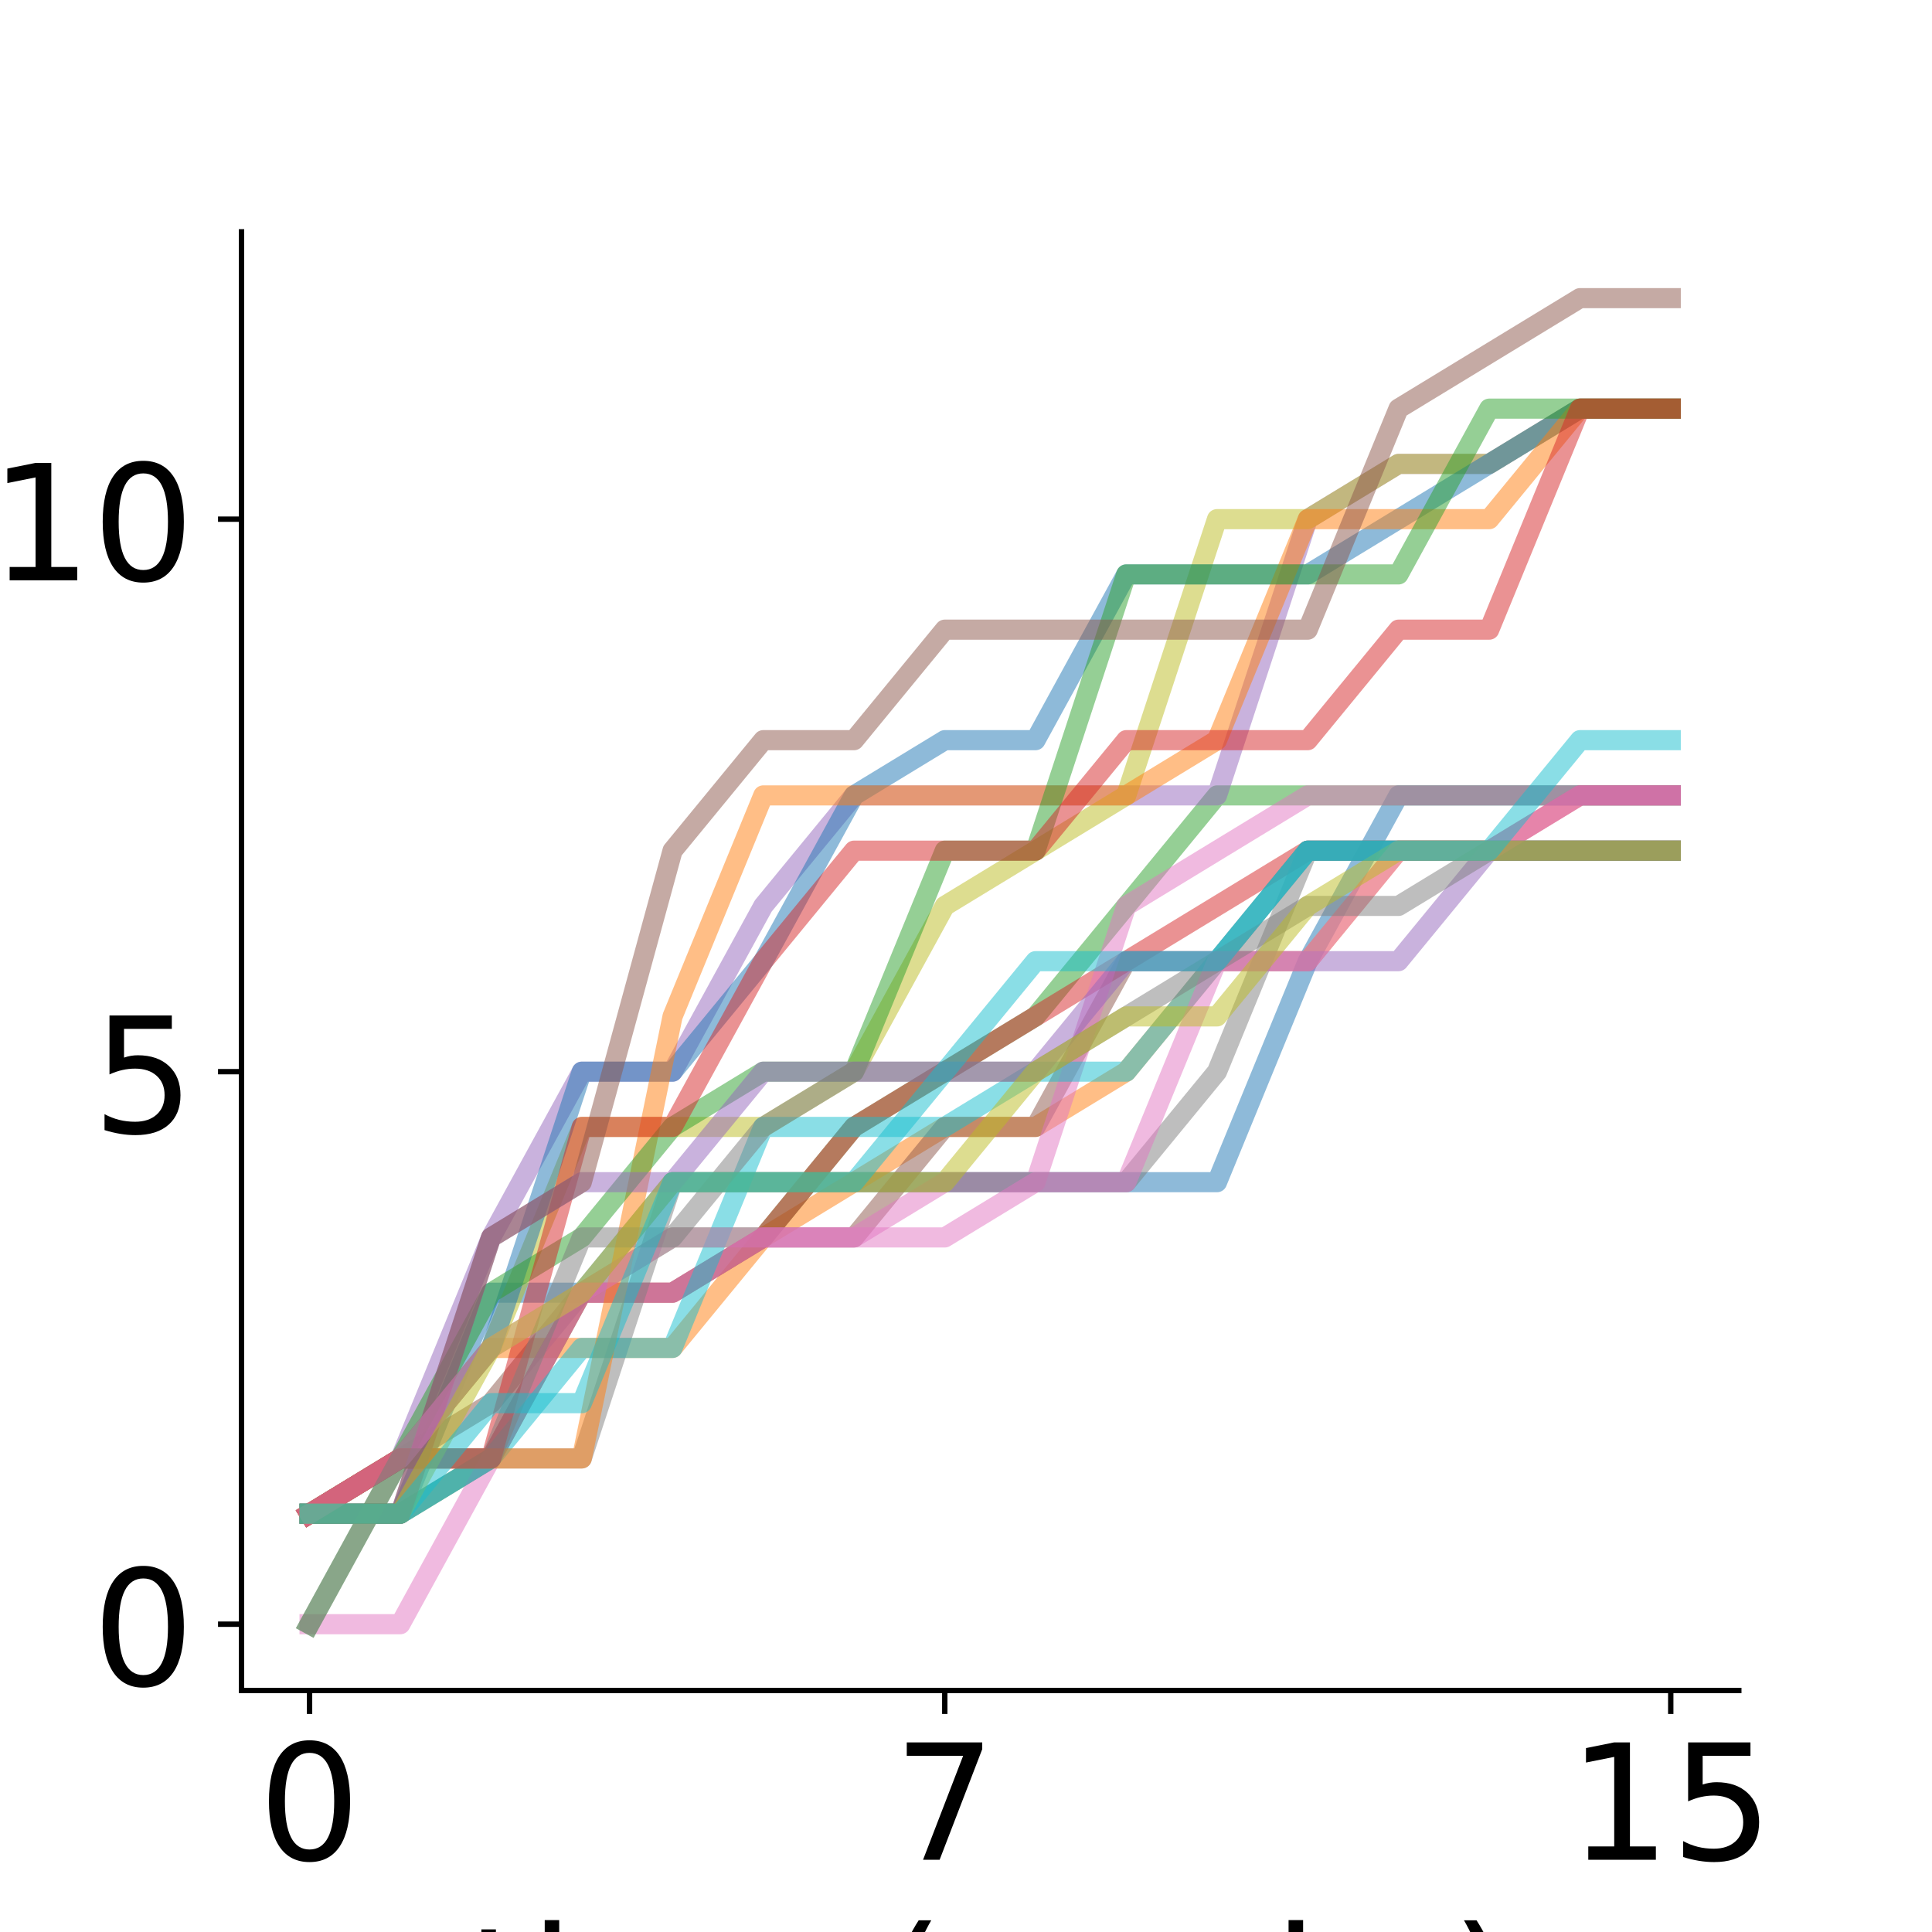
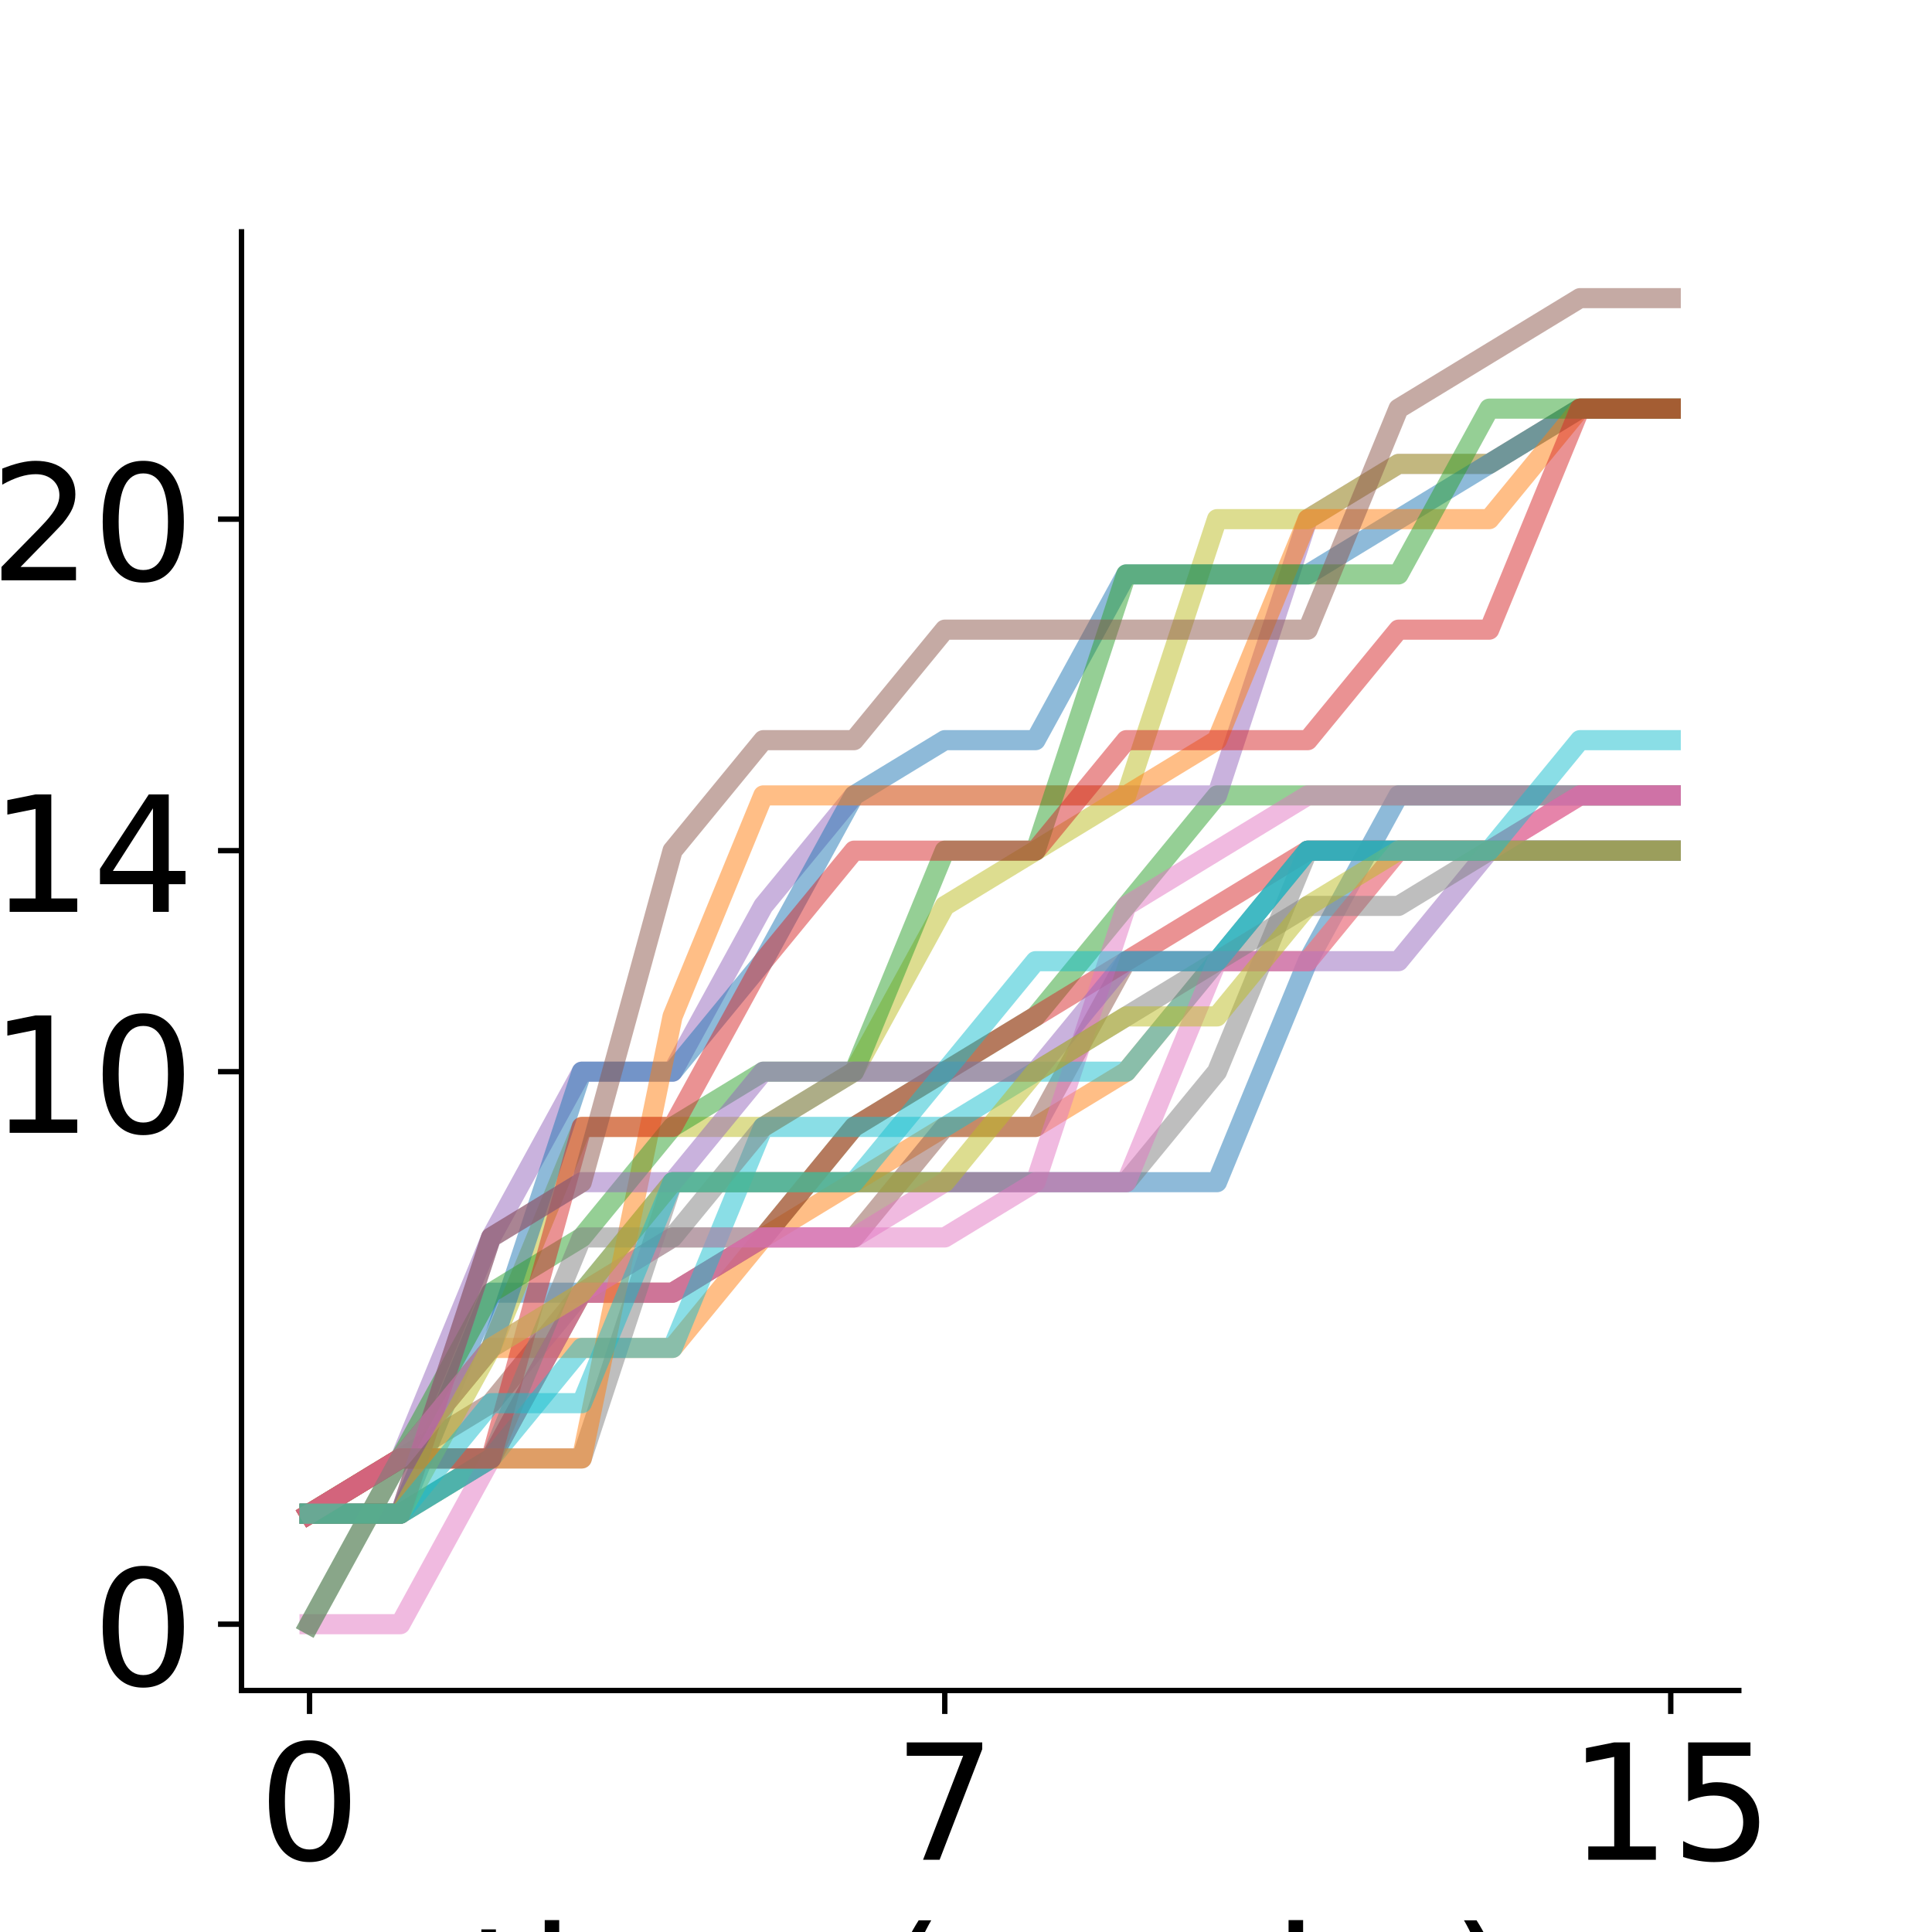
<svg xmlns="http://www.w3.org/2000/svg" xmlns:xlink="http://www.w3.org/1999/xlink" width="288pt" height="288pt" viewBox="0 0 288 288" version="1.1">
  <defs>
    <style type="text/css">*{stroke-linejoin: round; stroke-linecap: butt}</style>
  </defs>
  <g id="figure_1">
    <g id="patch_1">
      <path d="M 0 288  L 288 288  L 288 0  L 0 0  z " style="fill: #ffffff" />
    </g>
    <g id="axes_1">
      <g id="patch_2">
        <path d="M 36 252  L 259.2 252  L 259.2 34.56  L 36 34.56  z " style="fill: #ffffff" />
      </g>
      <g id="matplotlib.axis_1">
        <g id="xtick_1">
          <g id="line2d_1">
            <defs>
-               <path id="m379b5f8b2e" d="M 0 0  L 0 3.5  " style="stroke: #000000; stroke-width: 0.8" />
-             </defs>
-             <g>
-               <use xlink:href="#m379b5f8b2e" x="46.145" y="252" style="stroke: #000000; stroke-width: 0.8" />
+               <path id="m607ec1aa4e" d="M 0 0  L 0 3.5  " style="stroke: #000000; stroke-width: 0.8" />
+             </defs>
+             <g>
+               <use xlink:href="#m607ec1aa4e" x="46.145" y="252" style="stroke: #000000; stroke-width: 0.8" />
            </g>
          </g>
          <g id="text_1">
            <g transform="translate(38.51046 277.2362) scale(0.24 -0.24)">
              <defs>
                <path id="DejaVuSans-30" d="M 2034 4250  Q 1547 4250 1301 3770  Q 1056 3291 1056 2328  Q 1056 1369 1301 889  Q 1547 409 2034 409  Q 2525 409 2770 889  Q 3016 1369 3016 2328  Q 3016 3291 2770 3770  Q 2525 4250 2034 4250  z M 2034 4750  Q 2819 4750 3233 4129  Q 3647 3509 3647 2328  Q 3647 1150 3233 529  Q 2819 -91 2034 -91  Q 1250 -91 836 529  Q 422 1150 422 2328  Q 422 3509 836 4129  Q 1250 4750 2034 4750  z " transform="scale(0.015625)" />
              </defs>
              <use xlink:href="#DejaVuSans-30" />
            </g>
          </g>
        </g>
        <g id="xtick_2">
          <g id="line2d_2">
            <g>
-               <use xlink:href="#m379b5f8b2e" x="140.836" y="252" style="stroke: #000000; stroke-width: 0.8" />
+               <use xlink:href="#m607ec1aa4e" x="140.836" y="252" style="stroke: #000000; stroke-width: 0.8" />
            </g>
          </g>
          <g id="text_2">
            <g transform="translate(133.2014 277.2362) scale(0.24 -0.24)">
              <defs>
                <path id="DejaVuSans-37" d="M 525 4666  L 3525 4666  L 3525 4397  L 1831 0  L 1172 0  L 2766 4134  L 525 4134  L 525 4666  z " transform="scale(0.015625)" />
              </defs>
              <use xlink:href="#DejaVuSans-37" />
            </g>
          </g>
        </g>
        <g id="xtick_3">
          <g id="line2d_3">
            <g>
-               <use xlink:href="#m379b5f8b2e" x="249.055" y="252" style="stroke: #000000; stroke-width: 0.8" />
+               <use xlink:href="#m607ec1aa4e" x="249.055" y="252" style="stroke: #000000; stroke-width: 0.8" />
            </g>
          </g>
          <g id="text_3">
            <g transform="translate(233.7845 277.2362) scale(0.24 -0.24)">
              <defs>
                <path id="DejaVuSans-31" d="M 794 531  L 1825 531  L 1825 4091  L 703 3866  L 703 4441  L 1819 4666  L 2450 4666  L 2450 531  L 3481 531  L 3481 0  L 794 0  L 794 531  z " transform="scale(0.015625)" />
                <path id="DejaVuSans-35" d="M 691 4666  L 3169 4666  L 3169 4134  L 1269 4134  L 1269 2991  Q 1406 3038 1543 3061  Q 1681 3084 1819 3084  Q 2600 3084 3056 2656  Q 3513 2228 3513 1497  Q 3513 744 3044 326  Q 2575 -91 1722 -91  Q 1428 -91 1123 -41  Q 819 9 494 109  L 494 744  Q 775 591 1075 516  Q 1375 441 1709 441  Q 2250 441 2565 725  Q 2881 1009 2881 1497  Q 2881 1984 2565 2268  Q 2250 2553 1709 2553  Q 1456 2553 1204 2497  Q 953 2441 691 2322  L 691 4666  z " transform="scale(0.015625)" />
              </defs>
              <use xlink:href="#DejaVuSans-31" />
              <use xlink:href="#DejaVuSans-35" x="63.623" />
            </g>
          </g>
        </g>
        <g id="text_4">
          <g transform="translate(69.53063 304.4638) scale(0.24 -0.24)">
            <defs>
              <path id="DejaVuSans-74" d="M 1172 4494  L 1172 3500  L 2356 3500  L 2356 3053  L 1172 3053  L 1172 1153  Q 1172 725 1289 603  Q 1406 481 1766 481  L 2356 481  L 2356 0  L 1766 0  Q 1100 0 847 248  Q 594 497 594 1153  L 594 3053  L 172 3053  L 172 3500  L 594 3500  L 594 4494  L 1172 4494  z " transform="scale(0.015625)" />
              <path id="DejaVuSans-69" d="M 603 3500  L 1178 3500  L 1178 0  L 603 0  L 603 3500  z M 603 4863  L 1178 4863  L 1178 4134  L 603 4134  L 603 4863  z " transform="scale(0.015625)" />
              <path id="DejaVuSans-6d" d="M 3328 2828  Q 3544 3216 3844 3400  Q 4144 3584 4550 3584  Q 5097 3584 5394 3201  Q 5691 2819 5691 2113  L 5691 0  L 5113 0  L 5113 2094  Q 5113 2597 4934 2840  Q 4756 3084 4391 3084  Q 3944 3084 3684 2787  Q 3425 2491 3425 1978  L 3425 0  L 2847 0  L 2847 2094  Q 2847 2600 2669 2842  Q 2491 3084 2119 3084  Q 1678 3084 1418 2786  Q 1159 2488 1159 1978  L 1159 0  L 581 0  L 581 3500  L 1159 3500  L 1159 2956  Q 1356 3278 1631 3431  Q 1906 3584 2284 3584  Q 2666 3584 2933 3390  Q 3200 3197 3328 2828  z " transform="scale(0.015625)" />
              <path id="DejaVuSans-65" d="M 3597 1894  L 3597 1613  L 953 1613  Q 991 1019 1311 708  Q 1631 397 2203 397  Q 2534 397 2845 478  Q 3156 559 3463 722  L 3463 178  Q 3153 47 2828 -22  Q 2503 -91 2169 -91  Q 1331 -91 842 396  Q 353 884 353 1716  Q 353 2575 817 3079  Q 1281 3584 2069 3584  Q 2775 3584 3186 3129  Q 3597 2675 3597 1894  z M 3022 2063  Q 3016 2534 2758 2815  Q 2500 3097 2075 3097  Q 1594 3097 1305 2825  Q 1016 2553 972 2059  L 3022 2063  z " transform="scale(0.015625)" />
              <path id="DejaVuSans-20" transform="scale(0.015625)" />
              <path id="DejaVuSans-28" d="M 1984 4856  Q 1566 4138 1362 3434  Q 1159 2731 1159 2009  Q 1159 1288 1364 580  Q 1569 -128 1984 -844  L 1484 -844  Q 1016 -109 783 600  Q 550 1309 550 2009  Q 550 2706 781 3412  Q 1013 4119 1484 4856  L 1984 4856  z " transform="scale(0.015625)" />
              <path id="DejaVuSans-77" d="M 269 3500  L 844 3500  L 1563 769  L 2278 3500  L 2956 3500  L 3675 769  L 4391 3500  L 4966 3500  L 4050 0  L 3372 0  L 2619 2869  L 1863 0  L 1184 0  L 269 3500  z " transform="scale(0.015625)" />
              <path id="DejaVuSans-6b" d="M 581 4863  L 1159 4863  L 1159 1991  L 2875 3500  L 3609 3500  L 1753 1863  L 3688 0  L 2938 0  L 1159 1709  L 1159 0  L 581 0  L 581 4863  z " transform="scale(0.015625)" />
              <path id="DejaVuSans-73" d="M 2834 3397  L 2834 2853  Q 2591 2978 2328 3040  Q 2066 3103 1784 3103  Q 1356 3103 1142 2972  Q 928 2841 928 2578  Q 928 2378 1081 2264  Q 1234 2150 1697 2047  L 1894 2003  Q 2506 1872 2764 1633  Q 3022 1394 3022 966  Q 3022 478 2636 193  Q 2250 -91 1575 -91  Q 1294 -91 989 -36  Q 684 19 347 128  L 347 722  Q 666 556 975 473  Q 1284 391 1588 391  Q 1994 391 2212 530  Q 2431 669 2431 922  Q 2431 1156 2273 1281  Q 2116 1406 1581 1522  L 1381 1569  Q 847 1681 609 1914  Q 372 2147 372 2553  Q 372 3047 722 3315  Q 1072 3584 1716 3584  Q 2034 3584 2315 3537  Q 2597 3491 2834 3397  z " transform="scale(0.015625)" />
              <path id="DejaVuSans-29" d="M 513 4856  L 1013 4856  Q 1481 4119 1714 3412  Q 1947 2706 1947 2009  Q 1947 1309 1714 600  Q 1481 -109 1013 -844  L 513 -844  Q 928 -128 1133 580  Q 1338 1288 1338 2009  Q 1338 2731 1133 3434  Q 928 4138 513 4856  z " transform="scale(0.015625)" />
            </defs>
            <use xlink:href="#DejaVuSans-74" />
            <use xlink:href="#DejaVuSans-69" x="39.209" />
            <use xlink:href="#DejaVuSans-6d" x="66.992" />
            <use xlink:href="#DejaVuSans-65" x="164.404" />
            <use xlink:href="#DejaVuSans-20" x="225.928" />
            <use xlink:href="#DejaVuSans-28" x="257.715" />
            <use xlink:href="#DejaVuSans-77" x="296.729" />
            <use xlink:href="#DejaVuSans-65" x="378.516" />
            <use xlink:href="#DejaVuSans-65" x="440.039" />
            <use xlink:href="#DejaVuSans-6b" x="501.562" />
            <use xlink:href="#DejaVuSans-73" x="559.473" />
            <use xlink:href="#DejaVuSans-29" x="611.572" />
          </g>
        </g>
      </g>
      <g id="matplotlib.axis_2">
        <g id="ytick_1">
          <g id="line2d_4">
            <defs>
-               <path id="m4acf3226ee" d="M 0 0  L -3.5 0  " style="stroke: #000000; stroke-width: 0.8" />
-             </defs>
-             <g>
-               <use xlink:href="#m4acf3226ee" x="36" y="242.116" style="stroke: #000000; stroke-width: 0.8" />
+               <path id="m9084bc648a" d="M 0 0  L -3.5 0  " style="stroke: #000000; stroke-width: 0.8" />
+             </defs>
+             <g>
+               <use xlink:href="#m9084bc648a" x="36" y="242.116" style="stroke: #000000; stroke-width: 0.8" />
            </g>
          </g>
          <g id="text_5">
            <g transform="translate(13.73 251.2345) scale(0.24 -0.24)">
              <use xlink:href="#DejaVuSans-30" />
            </g>
          </g>
        </g>
        <g id="ytick_2">
          <g id="line2d_5">
            <g>
-               <use xlink:href="#m4acf3226ee" x="36" y="159.753" style="stroke: #000000; stroke-width: 0.8" />
+               <use xlink:href="#m9084bc648a" x="36" y="159.753" style="stroke: #000000; stroke-width: 0.8" />
            </g>
          </g>
          <g id="text_6">
-             <g transform="translate(13.73 168.8709) scale(0.24 -0.24)">
-               <use xlink:href="#DejaVuSans-35" />
+             <g transform="translate(-1.54 168.8709) scale(0.24 -0.24)">
+               <use xlink:href="#DejaVuSans-31" />
+               <use xlink:href="#DejaVuSans-30" x="63.623" />
            </g>
          </g>
        </g>
        <g id="ytick_3">
          <g id="line2d_6">
            <g>
-               <use xlink:href="#m4acf3226ee" x="36" y="77.389" style="stroke: #000000; stroke-width: 0.8" />
+               <use xlink:href="#m9084bc648a" x="36" y="77.389" style="stroke: #000000; stroke-width: 0.8" />
            </g>
          </g>
          <g id="text_7">
            <g transform="translate(-1.54 86.50722) scale(0.24 -0.24)">
+               <defs>
+                 <path id="DejaVuSans-32" d="M 1228 531  L 3431 531  L 3431 0  L 469 0  L 469 531  Q 828 903 1448 1529  Q 2069 2156 2228 2338  Q 2531 2678 2651 2914  Q 2772 3150 2772 3378  Q 2772 3750 2511 3984  Q 2250 4219 1831 4219  Q 1534 4219 1204 4116  Q 875 4013 500 3803  L 500 4441  Q 881 4594 1212 4672  Q 1544 4750 1819 4750  Q 2544 4750 2975 4387  Q 3406 4025 3406 3419  Q 3406 3131 3298 2873  Q 3191 2616 2906 2266  Q 2828 2175 2409 1742  Q 1991 1309 1228 531  z " transform="scale(0.015625)" />
+               </defs>
+               <use xlink:href="#DejaVuSans-32" />
+               <use xlink:href="#DejaVuSans-30" x="63.623" />
+             </g>
+           </g>
+         </g>
+         <g id="ytick_4">
+           <g id="line2d_7">
+             <g>
+               <use xlink:href="#m9084bc648a" x="36" y="126.807" style="stroke: #000000; stroke-width: 0.8" />
+             </g>
+           </g>
+           <g id="text_8">
+             <g transform="translate(-1.54 135.9254) scale(0.24 -0.24)">
+               <defs>
+                 <path id="DejaVuSans-34" d="M 2419 4116  L 825 1625  L 2419 1625  L 2419 4116  z M 2253 4666  L 3047 4666  L 3047 1625  L 3713 1625  L 3713 1100  L 3047 1100  L 3047 0  L 2419 0  L 2419 1100  L 313 1100  L 313 1709  L 2253 4666  z " transform="scale(0.015625)" />
+               </defs>
              <use xlink:href="#DejaVuSans-31" />
-               <use xlink:href="#DejaVuSans-30" x="63.623" />
-             </g>
-           </g>
-         </g>
-         <g id="text_8">
-           <g transform="translate(-37.406 236.5462) rotate(-90) scale(0.24 -0.24)">
+               <use xlink:href="#DejaVuSans-34" x="63.623" />
+             </g>
+           </g>
+         </g>
+         <g id="text_9">
+           <g transform="translate(-37.406 232.3088) rotate(-90) scale(0.24 -0.24)">
            <defs>
              <path id="DejaVuSans-72" d="M 2631 2963  Q 2534 3019 2420 3045  Q 2306 3072 2169 3072  Q 1681 3072 1420 2755  Q 1159 2438 1159 1844  L 1159 0  L 581 0  L 581 3500  L 1159 3500  L 1159 2956  Q 1341 3275 1631 3429  Q 1922 3584 2338 3584  Q 2397 3584 2469 3576  Q 2541 3569 2628 3553  L 2631 2963  z " transform="scale(0.015625)" />
              <path id="DejaVuSans-61" d="M 2194 1759  Q 1497 1759 1228 1600  Q 959 1441 959 1056  Q 959 750 1161 570  Q 1363 391 1709 391  Q 2188 391 2477 730  Q 2766 1069 2766 1631  L 2766 1759  L 2194 1759  z M 3341 1997  L 3341 0  L 2766 0  L 2766 531  Q 2569 213 2275 61  Q 1981 -91 1556 -91  Q 1019 -91 701 211  Q 384 513 384 1019  Q 384 1609 779 1909  Q 1175 2209 1959 2209  L 2766 2209  L 2766 2266  Q 2766 2663 2505 2880  Q 2244 3097 1772 3097  Q 1472 3097 1187 3025  Q 903 2953 641 2809  L 641 3341  Q 956 3463 1253 3523  Q 1550 3584 1831 3584  Q 2591 3584 2966 3190  Q 3341 2797 3341 1997  z " transform="scale(0.015625)" />
              <path id="DejaVuSans-63" d="M 3122 3366  L 3122 2828  Q 2878 2963 2633 3030  Q 2388 3097 2138 3097  Q 1578 3097 1268 2742  Q 959 2388 959 1747  Q 959 1106 1268 751  Q 1578 397 2138 397  Q 2388 397 2633 464  Q 2878 531 3122 666  L 3122 134  Q 2881 22 2623 -34  Q 2366 -91 2075 -91  Q 1284 -91 818 406  Q 353 903 353 1747  Q 353 2603 823 3093  Q 1294 3584 2113 3584  Q 2378 3584 2631 3529  Q 2884 3475 3122 3366  z " transform="scale(0.015625)" />
              <path id="DejaVuSans-68" d="M 3513 2113  L 3513 0  L 2938 0  L 2938 2094  Q 2938 2591 2744 2837  Q 2550 3084 2163 3084  Q 1697 3084 1428 2787  Q 1159 2491 1159 1978  L 1159 0  L 581 0  L 581 4863  L 1159 4863  L 1159 2956  Q 1366 3272 1645 3428  Q 1925 3584 2291 3584  Q 2894 3584 3203 3211  Q 3513 2838 3513 2113  z " transform="scale(0.015625)" />
-               <path id="DejaVuSans-6f" d="M 1959 3097  Q 1497 3097 1228 2736  Q 959 2375 959 1747  Q 959 1119 1226 758  Q 1494 397 1959 397  Q 2419 397 2687 759  Q 2956 1122 2956 1747  Q 2956 2369 2687 2733  Q 2419 3097 1959 3097  z M 1959 3584  Q 2709 3584 3137 3096  Q 3566 2609 3566 1747  Q 3566 888 3137 398  Q 2709 -91 1959 -91  Q 1206 -91 779 398  Q 353 888 353 1747  Q 353 2609 779 3096  Q 1206 3584 1959 3584  z " transform="scale(0.015625)" />
              <path id="DejaVuSans-75" d="M 544 1381  L 544 3500  L 1119 3500  L 1119 1403  Q 1119 906 1312 657  Q 1506 409 1894 409  Q 2359 409 2629 706  Q 2900 1003 2900 1516  L 2900 3500  L 3475 3500  L 3475 0  L 2900 0  L 2900 538  Q 2691 219 2414 64  Q 2138 -91 1772 -91  Q 1169 -91 856 284  Q 544 659 544 1381  z M 1991 3584  L 1991 3584  z " transform="scale(0.015625)" />
+               <path id="DejaVuSans-6e" d="M 3513 2113  L 3513 0  L 2938 0  L 2938 2094  Q 2938 2591 2744 2837  Q 2550 3084 2163 3084  Q 1697 3084 1428 2787  Q 1159 2491 1159 1978  L 1159 0  L 581 0  L 581 3500  L 1159 3500  L 1159 2956  Q 1366 3272 1645 3428  Q 1925 3584 2291 3584  Q 2894 3584 3203 3211  Q 3513 2838 3513 2113  z " transform="scale(0.015625)" />
            </defs>
            <use xlink:href="#DejaVuSans-72" />
            <use xlink:href="#DejaVuSans-65" x="38.863" />
            <use xlink:href="#DejaVuSans-73" x="100.387" />
            <use xlink:href="#DejaVuSans-65" x="152.486" />
            <use xlink:href="#DejaVuSans-61" x="214.01" />
            <use xlink:href="#DejaVuSans-72" x="275.289" />
            <use xlink:href="#DejaVuSans-63" x="314.152" />
            <use xlink:href="#DejaVuSans-68" x="369.133" />
            <use xlink:href="#DejaVuSans-20" x="432.512" />
-             <use xlink:href="#DejaVuSans-68" x="464.299" />
-             <use xlink:href="#DejaVuSans-6f" x="527.678" />
-             <use xlink:href="#DejaVuSans-75" x="588.859" />
-             <use xlink:href="#DejaVuSans-72" x="652.238" />
-             <use xlink:href="#DejaVuSans-73" x="693.352" />
-             <use xlink:href="#DejaVuSans-20" x="745.451" />
+             <use xlink:href="#DejaVuSans-75" x="464.299" />
+             <use xlink:href="#DejaVuSans-6e" x="527.678" />
+             <use xlink:href="#DejaVuSans-69" x="591.057" />
+             <use xlink:href="#DejaVuSans-74" x="618.84" />
+             <use xlink:href="#DejaVuSans-73" x="658.049" />
+             <use xlink:href="#DejaVuSans-20" x="710.148" />
          </g>
          <g transform="translate(-10.53125 210.765) rotate(-90) scale(0.24 -0.24)">
            <defs>
+               <path id="DejaVuSans-6f" d="M 1959 3097  Q 1497 3097 1228 2736  Q 959 2375 959 1747  Q 959 1119 1226 758  Q 1494 397 1959 397  Q 2419 397 2687 759  Q 2956 1122 2956 1747  Q 2956 2369 2687 2733  Q 2419 3097 1959 3097  z M 1959 3584  Q 2709 3584 3137 3096  Q 3566 2609 3566 1747  Q 3566 888 3137 398  Q 2709 -91 1959 -91  Q 1206 -91 779 398  Q 353 888 353 1747  Q 353 2609 779 3096  Q 1206 3584 1959 3584  z " transform="scale(0.015625)" />
              <path id="DejaVuSans-70" d="M 1159 525  L 1159 -1331  L 581 -1331  L 581 3500  L 1159 3500  L 1159 2969  Q 1341 3281 1617 3432  Q 1894 3584 2278 3584  Q 2916 3584 3314 3078  Q 3713 2572 3713 1747  Q 3713 922 3314 415  Q 2916 -91 2278 -91  Q 1894 -91 1617 61  Q 1341 213 1159 525  z M 3116 1747  Q 3116 2381 2855 2742  Q 2594 3103 2138 3103  Q 1681 3103 1420 2742  Q 1159 2381 1159 1747  Q 1159 1113 1420 752  Q 1681 391 2138 391  Q 2594 391 2855 752  Q 3116 1113 3116 1747  z " transform="scale(0.015625)" />
              <path id="DejaVuSans-6c" d="M 603 4863  L 1178 4863  L 1178 0  L 603 0  L 603 4863  z " transform="scale(0.015625)" />
              <path id="DejaVuSans-64" d="M 2906 2969  L 2906 4863  L 3481 4863  L 3481 0  L 2906 0  L 2906 525  Q 2725 213 2448 61  Q 2172 -91 1784 -91  Q 1150 -91 751 415  Q 353 922 353 1747  Q 353 2572 751 3078  Q 1150 3584 1784 3584  Q 2172 3584 2448 3432  Q 2725 3281 2906 2969  z M 947 1747  Q 947 1113 1208 752  Q 1469 391 1925 391  Q 2381 391 2643 752  Q 2906 1113 2906 1747  Q 2906 2381 2643 2742  Q 2381 3103 1925 3103  Q 1469 3103 1208 2742  Q 947 2381 947 1747  z " transform="scale(0.015625)" />
            </defs>
            <use xlink:href="#DejaVuSans-20" />
            <use xlink:href="#DejaVuSans-63" x="31.787" />
            <use xlink:href="#DejaVuSans-6f" x="86.768" />
            <use xlink:href="#DejaVuSans-6d" x="147.949" />
            <use xlink:href="#DejaVuSans-70" x="245.361" />
            <use xlink:href="#DejaVuSans-6c" x="308.838" />
            <use xlink:href="#DejaVuSans-65" x="336.621" />
            <use xlink:href="#DejaVuSans-74" x="398.145" />
            <use xlink:href="#DejaVuSans-65" x="437.354" />
            <use xlink:href="#DejaVuSans-64" x="498.877" />
          </g>
        </g>
      </g>
-       <g id="line2d_7">
-         <path d="M 46.145 225.644  L 59.673 225.644  L 73.2 192.698  L 86.727 192.698  L 100.255 176.225  L 113.782 176.225  L 127.309 176.225  L 140.836 176.225  L 154.364 176.225  L 167.891 176.225  L 181.418 176.225  L 194.945 143.28  L 208.473 118.571  L 222 118.571  L 235.527 118.571  L 249.055 118.571  " clip-path="url(#pb279fd0394)" style="fill: none; stroke: #1f77b4; stroke-opacity: 0.5; stroke-width: 3; stroke-linecap: square" />
-       </g>
      <g id="line2d_8">
-         <path d="M 46.145 225.644  L 59.673 217.407  L 73.2 200.935  L 86.727 200.935  L 100.255 200.935  L 113.782 184.462  L 127.309 176.225  L 140.836 167.989  L 154.364 167.989  L 167.891 159.753  L 181.418 143.28  L 194.945 143.28  L 208.473 126.807  L 222 126.807  L 235.527 126.807  L 249.055 126.807  " clip-path="url(#pb279fd0394)" style="fill: none; stroke: #ff7f0e; stroke-opacity: 0.5; stroke-width: 3; stroke-linecap: square" />
+         <path d="M 46.145 225.644  L 59.673 225.644  L 73.2 192.698  L 86.727 192.698  L 100.255 176.225  L 113.782 176.225  L 127.309 176.225  L 140.836 176.225  L 154.364 176.225  L 167.891 176.225  L 181.418 176.225  L 194.945 143.28  L 208.473 118.571  L 222 118.571  L 235.527 118.571  L 249.055 118.571  " clip-path="url(#pa36a1575fc)" style="fill: none; stroke: #1f77b4; stroke-opacity: 0.5; stroke-width: 3; stroke-linecap: square" />
      </g>
      <g id="line2d_9">
-         <path d="M 46.145 225.644  L 59.673 225.644  L 73.2 217.407  L 86.727 192.698  L 100.255 184.462  L 113.782 184.462  L 127.309 167.989  L 140.836 159.753  L 154.364 151.516  L 167.891 135.044  L 181.418 118.571  L 194.945 118.571  L 208.473 118.571  L 222 118.571  L 235.527 118.571  L 249.055 118.571  " clip-path="url(#pb279fd0394)" style="fill: none; stroke: #2ca02c; stroke-opacity: 0.5; stroke-width: 3; stroke-linecap: square" />
+         <path d="M 46.145 225.644  L 59.673 217.407  L 73.2 200.935  L 86.727 200.935  L 100.255 200.935  L 113.782 184.462  L 127.309 176.225  L 140.836 167.989  L 154.364 167.989  L 167.891 159.753  L 181.418 143.28  L 194.945 143.28  L 208.473 126.807  L 222 126.807  L 235.527 126.807  L 249.055 126.807  " clip-path="url(#pa36a1575fc)" style="fill: none; stroke: #ff7f0e; stroke-opacity: 0.5; stroke-width: 3; stroke-linecap: square" />
      </g>
      <g id="line2d_10">
-         <path d="M 46.145 225.644  L 59.673 217.407  L 73.2 217.407  L 86.727 192.698  L 100.255 192.698  L 113.782 184.462  L 127.309 167.989  L 140.836 159.753  L 154.364 151.516  L 167.891 143.28  L 181.418 135.044  L 194.945 126.807  L 208.473 126.807  L 222 126.807  L 235.527 118.571  L 249.055 118.571  " clip-path="url(#pb279fd0394)" style="fill: none; stroke: #d62728; stroke-opacity: 0.5; stroke-width: 3; stroke-linecap: square" />
+         <path d="M 46.145 225.644  L 59.673 225.644  L 73.2 217.407  L 86.727 192.698  L 100.255 184.462  L 113.782 184.462  L 127.309 167.989  L 140.836 159.753  L 154.364 151.516  L 167.891 135.044  L 181.418 118.571  L 194.945 118.571  L 208.473 118.571  L 222 118.571  L 235.527 118.571  L 249.055 118.571  " clip-path="url(#pa36a1575fc)" style="fill: none; stroke: #2ca02c; stroke-opacity: 0.5; stroke-width: 3; stroke-linecap: square" />
      </g>
      <g id="line2d_11">
-         <path d="M 46.145 225.644  L 59.673 217.407  L 73.2 184.462  L 86.727 159.753  L 100.255 159.753  L 113.782 135.044  L 127.309 118.571  L 140.836 118.571  L 154.364 118.571  L 167.891 118.571  L 181.418 118.571  L 194.945 77.389  L 208.473 69.153  L 222 69.153  L 235.527 60.916  L 249.055 60.916  " clip-path="url(#pb279fd0394)" style="fill: none; stroke: #9467bd; stroke-opacity: 0.5; stroke-width: 3; stroke-linecap: square" />
+         <path d="M 46.145 225.644  L 59.673 217.407  L 73.2 217.407  L 86.727 192.698  L 100.255 192.698  L 113.782 184.462  L 127.309 167.989  L 140.836 159.753  L 154.364 151.516  L 167.891 143.28  L 181.418 135.044  L 194.945 126.807  L 208.473 126.807  L 222 126.807  L 235.527 118.571  L 249.055 118.571  " clip-path="url(#pa36a1575fc)" style="fill: none; stroke: #d62728; stroke-opacity: 0.5; stroke-width: 3; stroke-linecap: square" />
      </g>
      <g id="line2d_12">
-         <path d="M 46.145 225.644  L 59.673 217.407  L 73.2 209.171  L 86.727 192.698  L 100.255 192.698  L 113.782 184.462  L 127.309 184.462  L 140.836 167.989  L 154.364 167.989  L 167.891 143.28  L 181.418 143.28  L 194.945 126.807  L 208.473 126.807  L 222 126.807  L 235.527 126.807  L 249.055 126.807  " clip-path="url(#pb279fd0394)" style="fill: none; stroke: #8c564b; stroke-opacity: 0.5; stroke-width: 3; stroke-linecap: square" />
+         <path d="M 46.145 225.644  L 59.673 217.407  L 73.2 184.462  L 86.727 159.753  L 100.255 159.753  L 113.782 135.044  L 127.309 118.571  L 140.836 118.571  L 154.364 118.571  L 167.891 118.571  L 181.418 118.571  L 194.945 77.389  L 208.473 69.153  L 222 69.153  L 235.527 60.916  L 249.055 60.916  " clip-path="url(#pa36a1575fc)" style="fill: none; stroke: #9467bd; stroke-opacity: 0.5; stroke-width: 3; stroke-linecap: square" />
      </g>
      <g id="line2d_13">
-         <path d="M 46.145 242.116  L 59.673 242.116  L 73.2 217.407  L 86.727 192.698  L 100.255 192.698  L 113.782 184.462  L 127.309 184.462  L 140.836 176.225  L 154.364 176.225  L 167.891 135.044  L 181.418 126.807  L 194.945 118.571  L 208.473 118.571  L 222 118.571  L 235.527 118.571  L 249.055 118.571  " clip-path="url(#pb279fd0394)" style="fill: none; stroke: #e377c2; stroke-opacity: 0.5; stroke-width: 3; stroke-linecap: square" />
+         <path d="M 46.145 225.644  L 59.673 217.407  L 73.2 209.171  L 86.727 192.698  L 100.255 192.698  L 113.782 184.462  L 127.309 184.462  L 140.836 167.989  L 154.364 167.989  L 167.891 143.28  L 181.418 143.28  L 194.945 126.807  L 208.473 126.807  L 222 126.807  L 235.527 126.807  L 249.055 126.807  " clip-path="url(#pa36a1575fc)" style="fill: none; stroke: #8c564b; stroke-opacity: 0.5; stroke-width: 3; stroke-linecap: square" />
      </g>
      <g id="line2d_14">
-         <path d="M 46.145 225.644  L 59.673 225.644  L 73.2 217.407  L 86.727 217.407  L 100.255 176.225  L 113.782 176.225  L 127.309 176.225  L 140.836 176.225  L 154.364 176.225  L 167.891 176.225  L 181.418 159.753  L 194.945 126.807  L 208.473 126.807  L 222 126.807  L 235.527 126.807  L 249.055 126.807  " clip-path="url(#pb279fd0394)" style="fill: none; stroke: #7f7f7f; stroke-opacity: 0.5; stroke-width: 3; stroke-linecap: square" />
+         <path d="M 46.145 242.116  L 59.673 242.116  L 73.2 217.407  L 86.727 192.698  L 100.255 192.698  L 113.782 184.462  L 127.309 184.462  L 140.836 176.225  L 154.364 176.225  L 167.891 135.044  L 181.418 126.807  L 194.945 118.571  L 208.473 118.571  L 222 118.571  L 235.527 118.571  L 249.055 118.571  " clip-path="url(#pa36a1575fc)" style="fill: none; stroke: #e377c2; stroke-opacity: 0.5; stroke-width: 3; stroke-linecap: square" />
      </g>
      <g id="line2d_15">
-         <path d="M 46.145 225.644  L 59.673 217.407  L 73.2 200.935  L 86.727 167.989  L 100.255 167.989  L 113.782 167.989  L 127.309 159.753  L 140.836 135.044  L 154.364 126.807  L 167.891 118.571  L 181.418 77.389  L 194.945 77.389  L 208.473 69.153  L 222 69.153  L 235.527 60.916  L 249.055 60.916  " clip-path="url(#pb279fd0394)" style="fill: none; stroke: #bcbd22; stroke-opacity: 0.5; stroke-width: 3; stroke-linecap: square" />
+         <path d="M 46.145 225.644  L 59.673 225.644  L 73.2 217.407  L 86.727 217.407  L 100.255 176.225  L 113.782 176.225  L 127.309 176.225  L 140.836 176.225  L 154.364 176.225  L 167.891 176.225  L 181.418 159.753  L 194.945 126.807  L 208.473 126.807  L 222 126.807  L 235.527 126.807  L 249.055 126.807  " clip-path="url(#pa36a1575fc)" style="fill: none; stroke: #7f7f7f; stroke-opacity: 0.5; stroke-width: 3; stroke-linecap: square" />
      </g>
      <g id="line2d_16">
-         <path d="M 46.145 225.644  L 59.673 225.644  L 73.2 217.407  L 86.727 200.935  L 100.255 200.935  L 113.782 167.989  L 127.309 167.989  L 140.836 167.989  L 154.364 159.753  L 167.891 159.753  L 181.418 143.28  L 194.945 126.807  L 208.473 126.807  L 222 126.807  L 235.527 126.807  L 249.055 126.807  " clip-path="url(#pb279fd0394)" style="fill: none; stroke: #17becf; stroke-opacity: 0.5; stroke-width: 3; stroke-linecap: square" />
+         <path d="M 46.145 225.644  L 59.673 217.407  L 73.2 200.935  L 86.727 167.989  L 100.255 167.989  L 113.782 167.989  L 127.309 159.753  L 140.836 135.044  L 154.364 126.807  L 167.891 118.571  L 181.418 77.389  L 194.945 77.389  L 208.473 69.153  L 222 69.153  L 235.527 60.916  L 249.055 60.916  " clip-path="url(#pa36a1575fc)" style="fill: none; stroke: #bcbd22; stroke-opacity: 0.5; stroke-width: 3; stroke-linecap: square" />
      </g>
      <g id="line2d_17">
-         <path d="M 46.145 225.644  L 59.673 217.407  L 73.2 200.935  L 86.727 159.753  L 100.255 159.753  L 113.782 143.28  L 127.309 118.571  L 140.836 110.335  L 154.364 110.335  L 167.891 85.625  L 181.418 85.625  L 194.945 85.625  L 208.473 77.389  L 222 69.153  L 235.527 60.916  L 249.055 60.916  " clip-path="url(#pb279fd0394)" style="fill: none; stroke: #1f77b4; stroke-opacity: 0.5; stroke-width: 3; stroke-linecap: square" />
+         <path d="M 46.145 225.644  L 59.673 225.644  L 73.2 217.407  L 86.727 200.935  L 100.255 200.935  L 113.782 167.989  L 127.309 167.989  L 140.836 167.989  L 154.364 159.753  L 167.891 159.753  L 181.418 143.28  L 194.945 126.807  L 208.473 126.807  L 222 126.807  L 235.527 126.807  L 249.055 126.807  " clip-path="url(#pa36a1575fc)" style="fill: none; stroke: #17becf; stroke-opacity: 0.5; stroke-width: 3; stroke-linecap: square" />
      </g>
      <g id="line2d_18">
-         <path d="M 46.145 225.644  L 59.673 217.407  L 73.2 217.407  L 86.727 217.407  L 100.255 151.516  L 113.782 118.571  L 127.309 118.571  L 140.836 118.571  L 154.364 118.571  L 167.891 118.571  L 181.418 110.335  L 194.945 77.389  L 208.473 77.389  L 222 77.389  L 235.527 60.916  L 249.055 60.916  " clip-path="url(#pb279fd0394)" style="fill: none; stroke: #ff7f0e; stroke-opacity: 0.5; stroke-width: 3; stroke-linecap: square" />
+         <path d="M 46.145 225.644  L 59.673 217.407  L 73.2 200.935  L 86.727 159.753  L 100.255 159.753  L 113.782 143.28  L 127.309 118.571  L 140.836 110.335  L 154.364 110.335  L 167.891 85.625  L 181.418 85.625  L 194.945 85.625  L 208.473 77.389  L 222 69.153  L 235.527 60.916  L 249.055 60.916  " clip-path="url(#pa36a1575fc)" style="fill: none; stroke: #1f77b4; stroke-opacity: 0.5; stroke-width: 3; stroke-linecap: square" />
      </g>
      <g id="line2d_19">
-         <path d="M 46.145 242.116  L 59.673 217.407  L 73.2 192.698  L 86.727 184.462  L 100.255 167.989  L 113.782 159.753  L 127.309 159.753  L 140.836 126.807  L 154.364 126.807  L 167.891 85.625  L 181.418 85.625  L 194.945 85.625  L 208.473 85.625  L 222 60.916  L 235.527 60.916  L 249.055 60.916  " clip-path="url(#pb279fd0394)" style="fill: none; stroke: #2ca02c; stroke-opacity: 0.5; stroke-width: 3; stroke-linecap: square" />
+         <path d="M 46.145 225.644  L 59.673 217.407  L 73.2 217.407  L 86.727 217.407  L 100.255 151.516  L 113.782 118.571  L 127.309 118.571  L 140.836 118.571  L 154.364 118.571  L 167.891 118.571  L 181.418 110.335  L 194.945 77.389  L 208.473 77.389  L 222 77.389  L 235.527 60.916  L 249.055 60.916  " clip-path="url(#pa36a1575fc)" style="fill: none; stroke: #ff7f0e; stroke-opacity: 0.5; stroke-width: 3; stroke-linecap: square" />
      </g>
      <g id="line2d_20">
-         <path d="M 46.145 225.644  L 59.673 217.407  L 73.2 217.407  L 86.727 167.989  L 100.255 167.989  L 113.782 143.28  L 127.309 126.807  L 140.836 126.807  L 154.364 126.807  L 167.891 110.335  L 181.418 110.335  L 194.945 110.335  L 208.473 93.862  L 222 93.862  L 235.527 60.916  L 249.055 60.916  " clip-path="url(#pb279fd0394)" style="fill: none; stroke: #d62728; stroke-opacity: 0.5; stroke-width: 3; stroke-linecap: square" />
+         <path d="M 46.145 242.116  L 59.673 217.407  L 73.2 192.698  L 86.727 184.462  L 100.255 167.989  L 113.782 159.753  L 127.309 159.753  L 140.836 126.807  L 154.364 126.807  L 167.891 85.625  L 181.418 85.625  L 194.945 85.625  L 208.473 85.625  L 222 60.916  L 235.527 60.916  L 249.055 60.916  " clip-path="url(#pa36a1575fc)" style="fill: none; stroke: #2ca02c; stroke-opacity: 0.5; stroke-width: 3; stroke-linecap: square" />
      </g>
      <g id="line2d_21">
-         <path d="M 46.145 225.644  L 59.673 225.644  L 73.2 184.462  L 86.727 176.225  L 100.255 176.225  L 113.782 159.753  L 127.309 159.753  L 140.836 159.753  L 154.364 159.753  L 167.891 143.28  L 181.418 143.28  L 194.945 143.28  L 208.473 143.28  L 222 126.807  L 235.527 126.807  L 249.055 126.807  " clip-path="url(#pb279fd0394)" style="fill: none; stroke: #9467bd; stroke-opacity: 0.5; stroke-width: 3; stroke-linecap: square" />
+         <path d="M 46.145 225.644  L 59.673 217.407  L 73.2 217.407  L 86.727 167.989  L 100.255 167.989  L 113.782 143.28  L 127.309 126.807  L 140.836 126.807  L 154.364 126.807  L 167.891 110.335  L 181.418 110.335  L 194.945 110.335  L 208.473 93.862  L 222 93.862  L 235.527 60.916  L 249.055 60.916  " clip-path="url(#pa36a1575fc)" style="fill: none; stroke: #d62728; stroke-opacity: 0.5; stroke-width: 3; stroke-linecap: square" />
      </g>
      <g id="line2d_22">
-         <path d="M 46.145 225.644  L 59.673 225.644  L 73.2 184.462  L 86.727 176.225  L 100.255 126.807  L 113.782 110.335  L 127.309 110.335  L 140.836 93.862  L 154.364 93.862  L 167.891 93.862  L 181.418 93.862  L 194.945 93.862  L 208.473 60.916  L 222 52.68  L 235.527 44.444  L 249.055 44.444  " clip-path="url(#pb279fd0394)" style="fill: none; stroke: #8c564b; stroke-opacity: 0.5; stroke-width: 3; stroke-linecap: square" />
+         <path d="M 46.145 225.644  L 59.673 225.644  L 73.2 184.462  L 86.727 176.225  L 100.255 176.225  L 113.782 159.753  L 127.309 159.753  L 140.836 159.753  L 154.364 159.753  L 167.891 143.28  L 181.418 143.28  L 194.945 143.28  L 208.473 143.28  L 222 126.807  L 235.527 126.807  L 249.055 126.807  " clip-path="url(#pa36a1575fc)" style="fill: none; stroke: #9467bd; stroke-opacity: 0.5; stroke-width: 3; stroke-linecap: square" />
      </g>
      <g id="line2d_23">
-         <path d="M 46.145 225.644  L 59.673 217.407  L 73.2 200.935  L 86.727 192.698  L 100.255 184.462  L 113.782 184.462  L 127.309 184.462  L 140.836 184.462  L 154.364 176.225  L 167.891 176.225  L 181.418 143.28  L 194.945 143.28  L 208.473 126.807  L 222 126.807  L 235.527 118.571  L 249.055 118.571  " clip-path="url(#pb279fd0394)" style="fill: none; stroke: #e377c2; stroke-opacity: 0.5; stroke-width: 3; stroke-linecap: square" />
+         <path d="M 46.145 225.644  L 59.673 225.644  L 73.2 184.462  L 86.727 176.225  L 100.255 126.807  L 113.782 110.335  L 127.309 110.335  L 140.836 93.862  L 154.364 93.862  L 167.891 93.862  L 181.418 93.862  L 194.945 93.862  L 208.473 60.916  L 222 52.68  L 235.527 44.444  L 249.055 44.444  " clip-path="url(#pa36a1575fc)" style="fill: none; stroke: #8c564b; stroke-opacity: 0.5; stroke-width: 3; stroke-linecap: square" />
      </g>
      <g id="line2d_24">
-         <path d="M 46.145 242.116  L 59.673 217.407  L 73.2 217.407  L 86.727 184.462  L 100.255 184.462  L 113.782 167.989  L 127.309 159.753  L 140.836 159.753  L 154.364 159.753  L 167.891 151.516  L 181.418 143.28  L 194.945 135.044  L 208.473 135.044  L 222 126.807  L 235.527 126.807  L 249.055 126.807  " clip-path="url(#pb279fd0394)" style="fill: none; stroke: #7f7f7f; stroke-opacity: 0.5; stroke-width: 3; stroke-linecap: square" />
+         <path d="M 46.145 225.644  L 59.673 217.407  L 73.2 200.935  L 86.727 192.698  L 100.255 184.462  L 113.782 184.462  L 127.309 184.462  L 140.836 184.462  L 154.364 176.225  L 167.891 176.225  L 181.418 143.28  L 194.945 143.28  L 208.473 126.807  L 222 126.807  L 235.527 118.571  L 249.055 118.571  " clip-path="url(#pa36a1575fc)" style="fill: none; stroke: #e377c2; stroke-opacity: 0.5; stroke-width: 3; stroke-linecap: square" />
      </g>
      <g id="line2d_25">
-         <path d="M 46.145 225.644  L 59.673 225.644  L 73.2 200.935  L 86.727 192.698  L 100.255 176.225  L 113.782 176.225  L 127.309 176.225  L 140.836 176.225  L 154.364 159.753  L 167.891 151.516  L 181.418 151.516  L 194.945 135.044  L 208.473 126.807  L 222 126.807  L 235.527 126.807  L 249.055 126.807  " clip-path="url(#pb279fd0394)" style="fill: none; stroke: #bcbd22; stroke-opacity: 0.5; stroke-width: 3; stroke-linecap: square" />
+         <path d="M 46.145 242.116  L 59.673 217.407  L 73.2 217.407  L 86.727 184.462  L 100.255 184.462  L 113.782 167.989  L 127.309 159.753  L 140.836 159.753  L 154.364 159.753  L 167.891 151.516  L 181.418 143.28  L 194.945 135.044  L 208.473 135.044  L 222 126.807  L 235.527 126.807  L 249.055 126.807  " clip-path="url(#pa36a1575fc)" style="fill: none; stroke: #7f7f7f; stroke-opacity: 0.5; stroke-width: 3; stroke-linecap: square" />
      </g>
      <g id="line2d_26">
-         <path d="M 46.145 225.644  L 59.673 225.644  L 73.2 209.171  L 86.727 209.171  L 100.255 176.225  L 113.782 176.225  L 127.309 176.225  L 140.836 159.753  L 154.364 143.28  L 167.891 143.28  L 181.418 143.28  L 194.945 126.807  L 208.473 126.807  L 222 126.807  L 235.527 110.335  L 249.055 110.335  " clip-path="url(#pb279fd0394)" style="fill: none; stroke: #17becf; stroke-opacity: 0.5; stroke-width: 3; stroke-linecap: square" />
+         <path d="M 46.145 225.644  L 59.673 225.644  L 73.2 200.935  L 86.727 192.698  L 100.255 176.225  L 113.782 176.225  L 127.309 176.225  L 140.836 176.225  L 154.364 159.753  L 167.891 151.516  L 181.418 151.516  L 194.945 135.044  L 208.473 126.807  L 222 126.807  L 235.527 126.807  L 249.055 126.807  " clip-path="url(#pa36a1575fc)" style="fill: none; stroke: #bcbd22; stroke-opacity: 0.5; stroke-width: 3; stroke-linecap: square" />
+       </g>
+       <g id="line2d_27">
+         <path d="M 46.145 225.644  L 59.673 225.644  L 73.2 209.171  L 86.727 209.171  L 100.255 176.225  L 113.782 176.225  L 127.309 176.225  L 140.836 159.753  L 154.364 143.28  L 167.891 143.28  L 181.418 143.28  L 194.945 126.807  L 208.473 126.807  L 222 126.807  L 235.527 110.335  L 249.055 110.335  " clip-path="url(#pa36a1575fc)" style="fill: none; stroke: #17becf; stroke-opacity: 0.5; stroke-width: 3; stroke-linecap: square" />
      </g>
      <g id="patch_3">
        <path d="M 36 252  L 36 34.56  " style="fill: none; stroke: #000000; stroke-width: 0.8; stroke-linejoin: miter; stroke-linecap: square" />
      </g>
      <g id="patch_4">
        <path d="M 36 252  L 259.2 252  " style="fill: none; stroke: #000000; stroke-width: 0.8; stroke-linejoin: miter; stroke-linecap: square" />
      </g>
    </g>
  </g>
  <defs>
-     <clipPath id="pb279fd0394">
+     <clipPath id="pa36a1575fc">
      <rect x="36" y="34.56" width="223.2" height="217.44" />
    </clipPath>
  </defs>
</svg>
